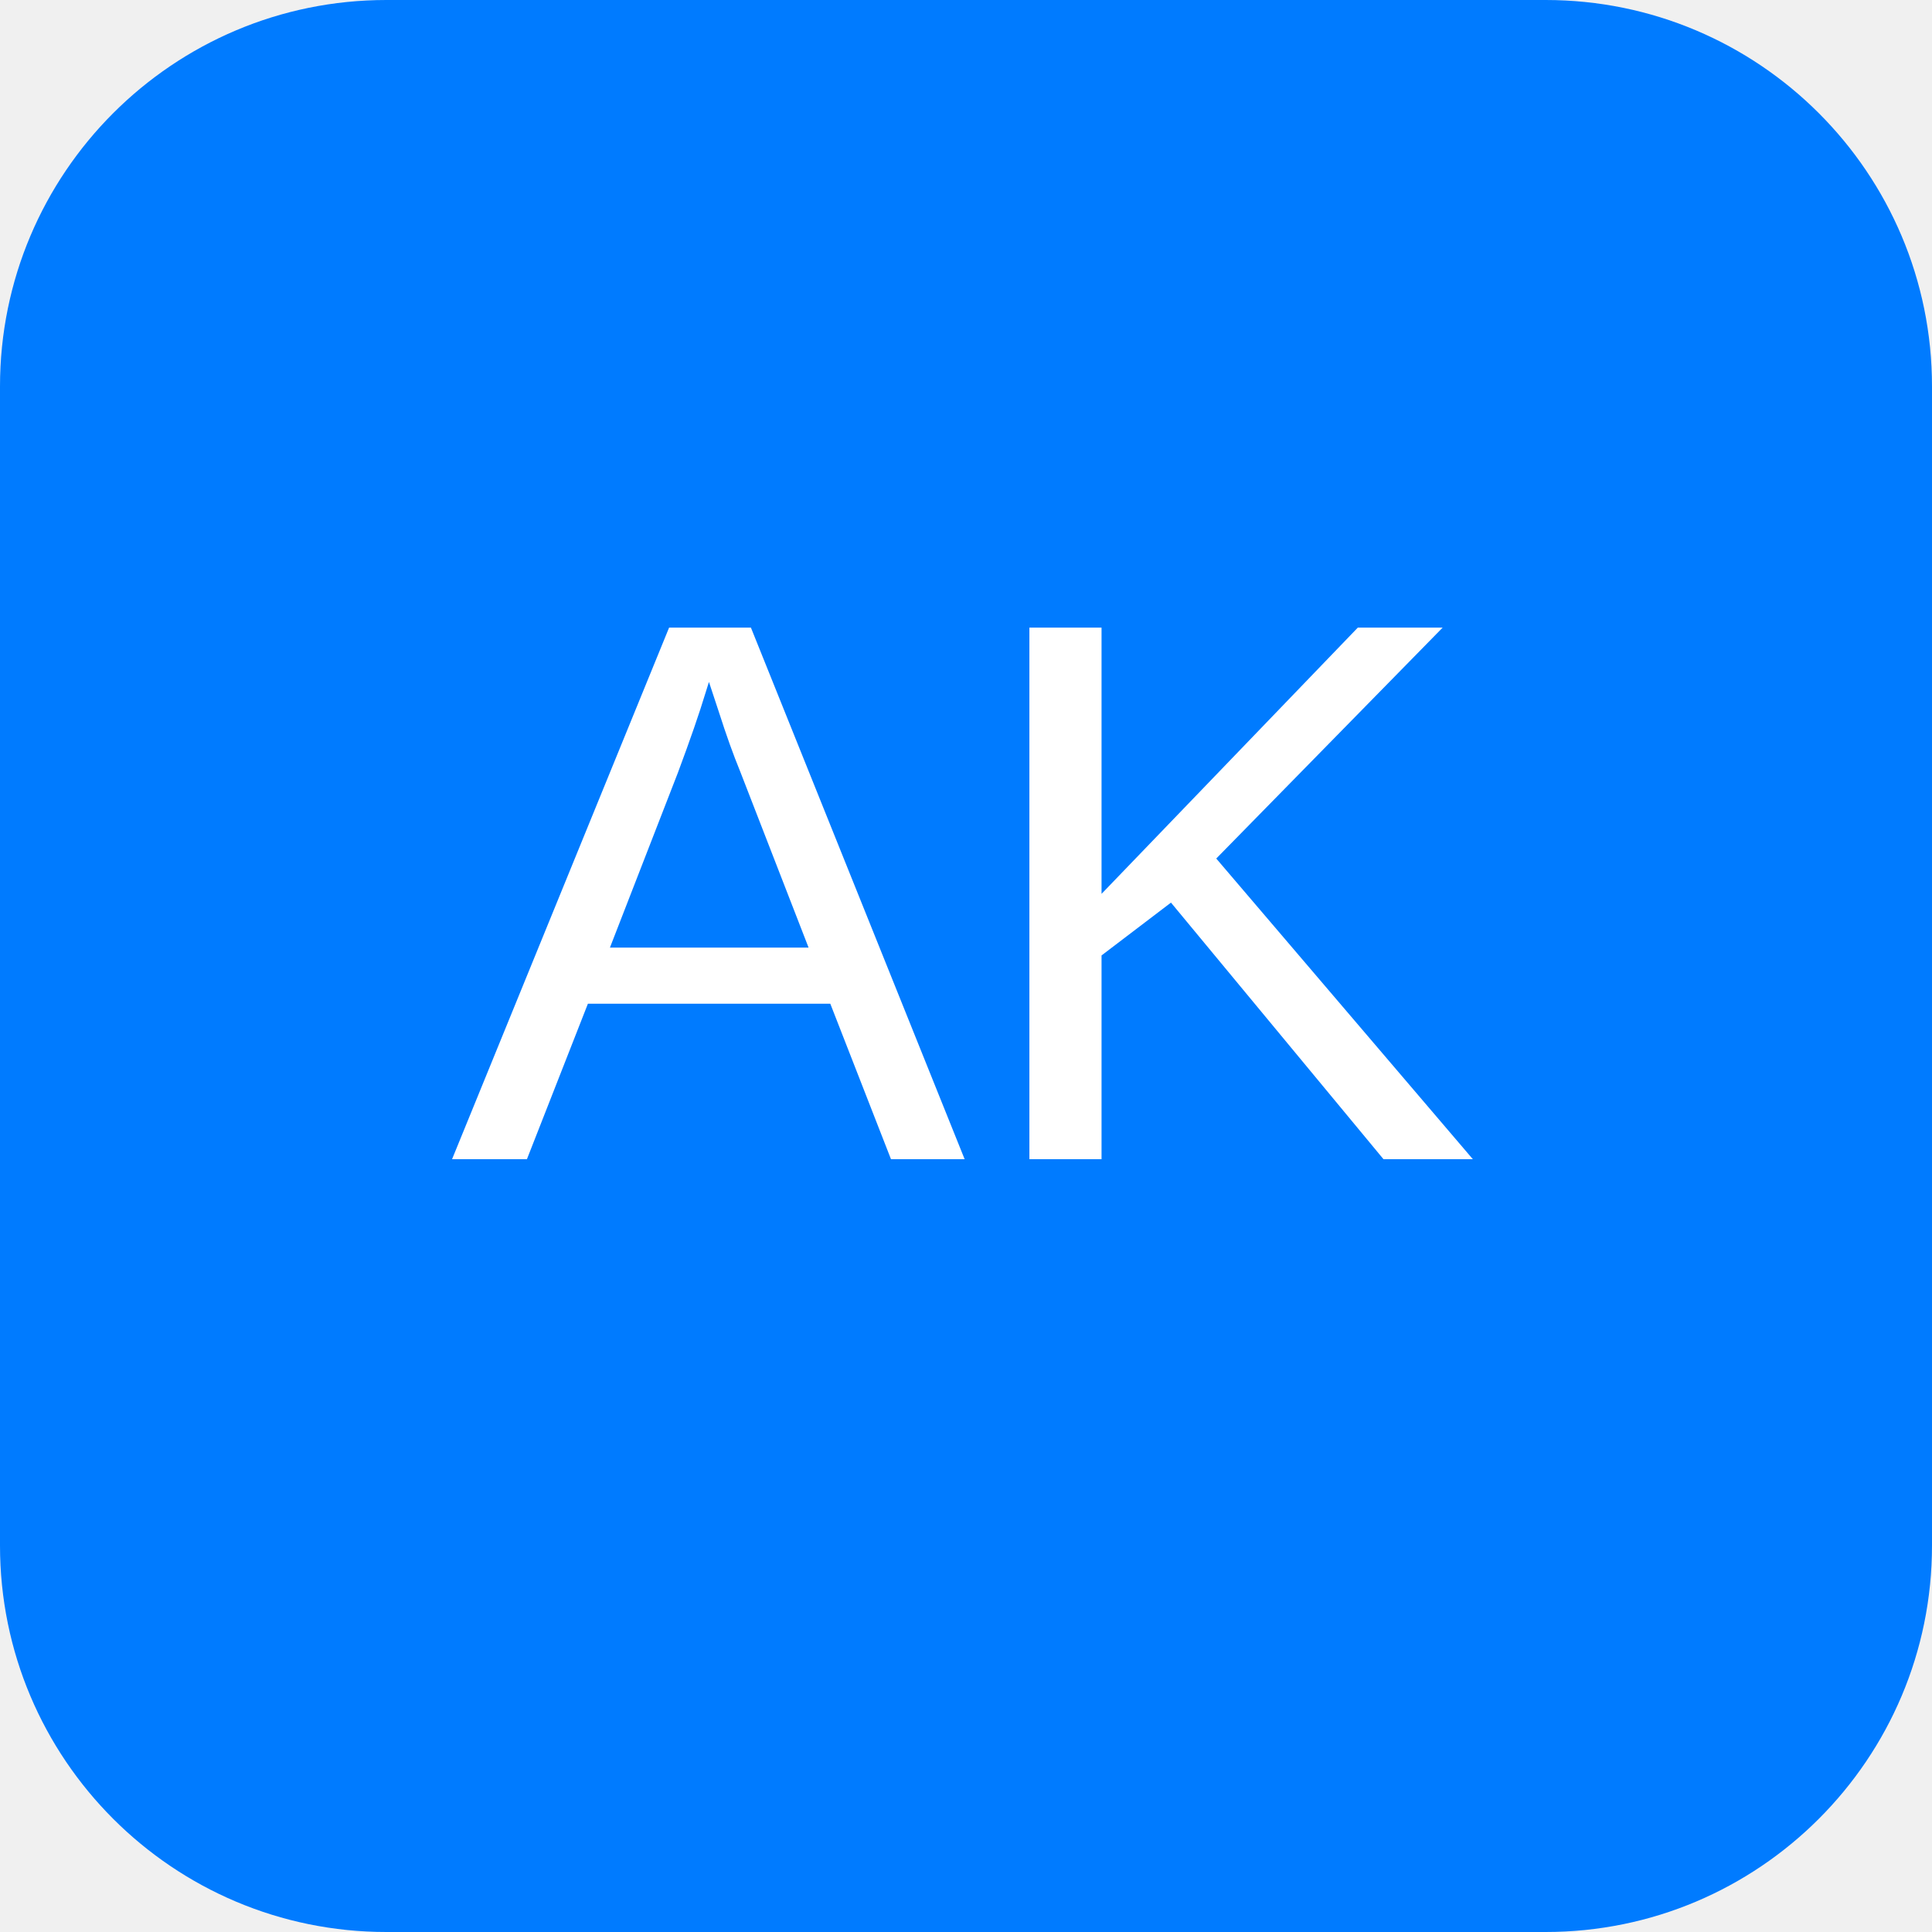
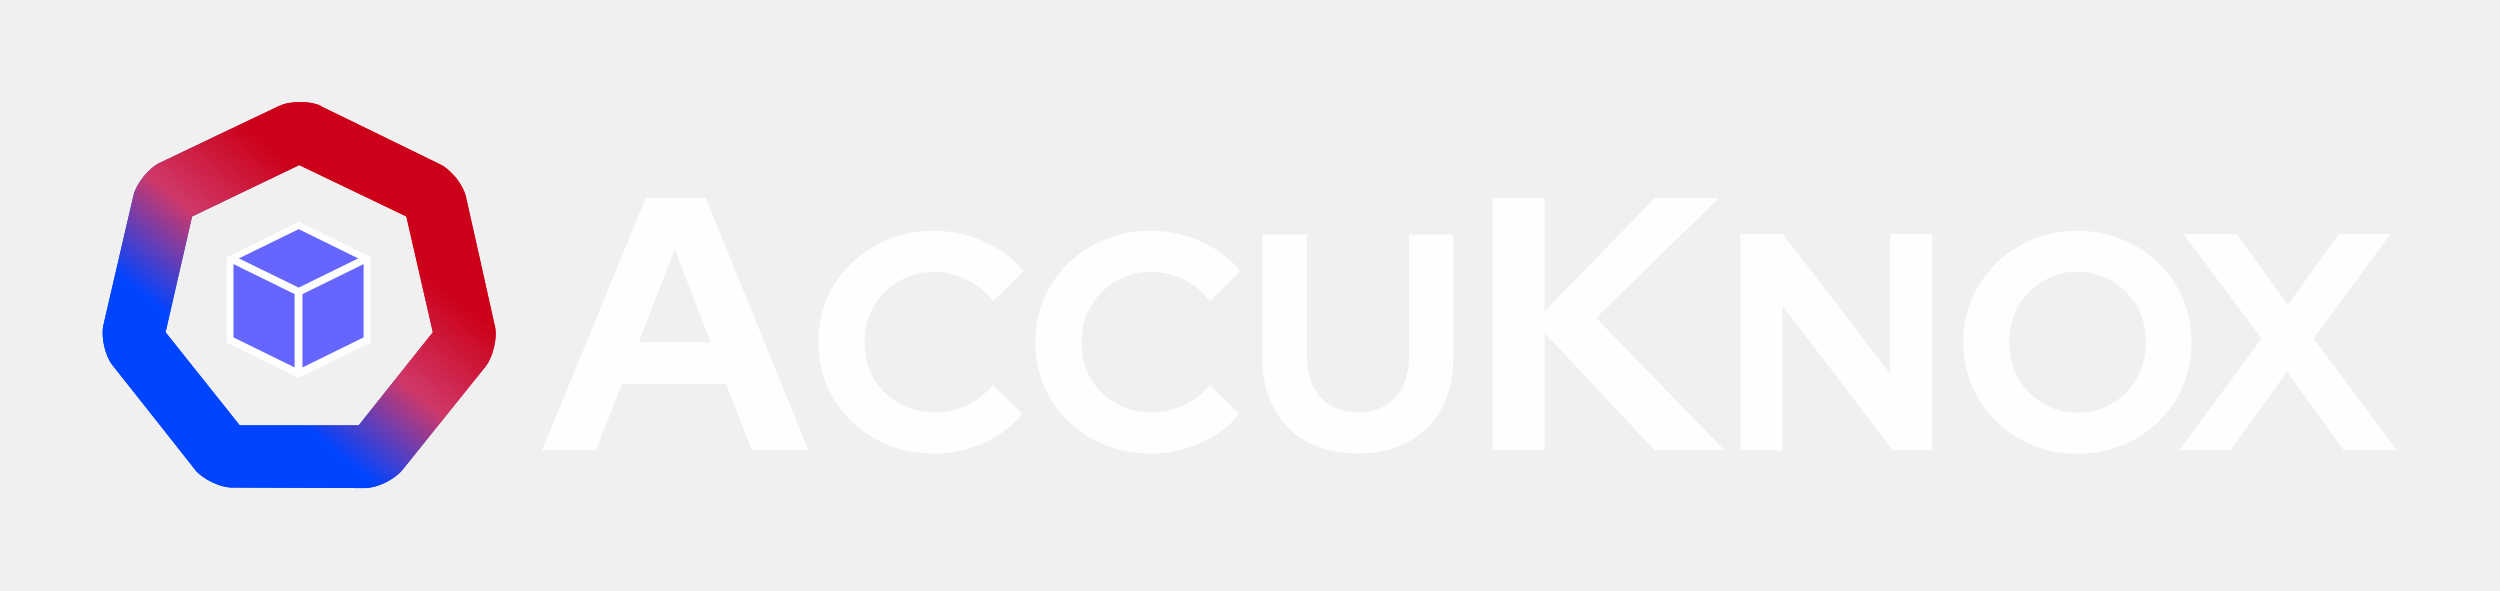
- <svg xmlns="http://www.w3.org/2000/svg" viewBox="0 0 100 100">
-   <rect width="100" height="100" rx="20" fill="#007bff" />
-   <text x="50" y="60" font-size="40" fill="white" text-anchor="middle" font-family="Arial, sans-serif">AK</text>
+ <svg xmlns="http://www.w3.org/2000/svg" xml:space="preserve" width="9.206in" height="2.175in" style="shape-rendering:geometricPrecision; text-rendering:geometricPrecision; image-rendering:optimizeQuality; fill-rule:evenodd; clip-rule:evenodd" viewBox="0 0 9.241 2.183">
+   <defs>
+     <style type="text/css">
+    
+     .fil0 {fill:none}
+     .fil4 {fill:#FEFEFE}
+     .fil1 {fill:#FEFEFE}
+     .fil5 {fill:#6666FF}
+     .fil2 {fill:url(#id0)}
+     .fil3 {fill:url(#id1)}
+    
+   </style>
+     <linearGradient id="id0" gradientUnits="userSpaceOnUse" x1="0.812" y1="1.304" x2="1.4" y2="0.879">
+       <stop offset="0" style="stop-color:#0044FF" />
+       <stop offset="1" style="stop-color:#E10019" />
+     </linearGradient>
+     <linearGradient id="id1" gradientUnits="userSpaceOnUse" x1="0.876" y1="1.374" x2="1.336" y2="0.809">
+       <stop offset="0" style="stop-color:#0044FF" />
+       <stop offset="0.49" style="stop-color:#CF3868" />
+       <stop offset="1" style="stop-color:#CC0018" />
+     </linearGradient>
+   </defs>
+   <g id="Layer_x0020_1">
+     <polygon class="fil0" points="-0,0 9.241,0 9.241,2.183 -0,2.183 " />
+     <g id="_495589616">
+       <path id="_492426176" class="fil1" d="M2.004 1.664l0.383 -0.932 0.222 0 0.379 0.932 -0.209 0 -0.095 -0.245 -0.385 0 -0.096 0.245 -0.201 0zm0.357 -0.399l0.266 0 -0.133 -0.344 -0.133 0.344zm1.089 0.411c-0.059,0 -0.115,-0.01 -0.167,-0.031 -0.052,-0.021 -0.097,-0.051 -0.136,-0.088 -0.038,-0.037 -0.068,-0.081 -0.09,-0.13 -0.021,-0.05 -0.032,-0.104 -0.032,-0.162 0,-0.059 0.011,-0.113 0.032,-0.162 0.022,-0.05 0.053,-0.094 0.091,-0.131 0.039,-0.037 0.084,-0.066 0.135,-0.087 0.052,-0.021 0.107,-0.032 0.167,-0.032 0.044,0 0.087,0.006 0.128,0.018 0.041,0.012 0.079,0.029 0.114,0.051 0.036,0.022 0.066,0.049 0.091,0.08l-0.112 0.111c-0.029,-0.036 -0.062,-0.063 -0.1,-0.081 -0.037,-0.018 -0.078,-0.027 -0.121,-0.027 -0.036,0 -0.069,0.007 -0.1,0.021 -0.031,0.013 -0.058,0.031 -0.081,0.055 -0.023,0.023 -0.041,0.05 -0.054,0.082 -0.013,0.031 -0.019,0.065 -0.019,0.103 0,0.037 0.006,0.071 0.019,0.103 0.013,0.031 0.031,0.059 0.055,0.082 0.024,0.023 0.051,0.041 0.082,0.054 0.032,0.013 0.067,0.019 0.104,0.019 0.042,0 0.081,-0.009 0.118,-0.026 0.037,-0.017 0.069,-0.043 0.097,-0.075l0.108 0.107c-0.025,0.03 -0.055,0.057 -0.09,0.079 -0.035,0.022 -0.073,0.039 -0.114,0.051 -0.04,0.011 -0.082,0.017 -0.124,0.017zm0.802 0c-0.059,0 -0.115,-0.01 -0.167,-0.031 -0.052,-0.021 -0.097,-0.051 -0.136,-0.088 -0.038,-0.037 -0.068,-0.081 -0.09,-0.13 -0.021,-0.05 -0.032,-0.104 -0.032,-0.162 0,-0.059 0.011,-0.113 0.032,-0.162 0.022,-0.05 0.052,-0.094 0.091,-0.131 0.039,-0.037 0.084,-0.066 0.135,-0.087 0.052,-0.021 0.107,-0.032 0.167,-0.032 0.044,0 0.087,0.006 0.128,0.018 0.041,0.012 0.079,0.029 0.114,0.051 0.036,0.022 0.066,0.049 0.091,0.08l-0.112 0.111c-0.029,-0.036 -0.062,-0.063 -0.1,-0.081 -0.037,-0.018 -0.078,-0.027 -0.121,-0.027 -0.036,0 -0.069,0.007 -0.1,0.021 -0.031,0.013 -0.058,0.031 -0.081,0.055 -0.023,0.023 -0.041,0.05 -0.054,0.082 -0.013,0.031 -0.019,0.065 -0.019,0.103 0,0.037 0.006,0.071 0.019,0.103 0.013,0.031 0.031,0.059 0.055,0.082 0.024,0.023 0.051,0.041 0.082,0.054 0.032,0.013 0.067,0.019 0.104,0.019 0.042,0 0.081,-0.009 0.118,-0.026 0.037,-0.017 0.069,-0.043 0.097,-0.075l0.108 0.107c-0.025,0.03 -0.055,0.057 -0.09,0.079 -0.035,0.022 -0.073,0.039 -0.114,0.051 -0.04,0.011 -0.082,0.017 -0.124,0.017zm0.767 0c-0.072,0 -0.135,-0.014 -0.188,-0.043 -0.053,-0.029 -0.093,-0.07 -0.122,-0.123 -0.029,-0.054 -0.043,-0.117 -0.043,-0.189l0 -0.454 0.165 0 0 0.454c0,0.041 0.008,0.077 0.023,0.108 0.016,0.03 0.038,0.054 0.066,0.071 0.029,0.016 0.062,0.024 0.1,0.024 0.038,0 0.071,-0.008 0.099,-0.024 0.028,-0.017 0.05,-0.04 0.065,-0.071 0.016,-0.031 0.024,-0.067 0.024,-0.108l0 -0.454 0.164 0 0 0.454c0,0.072 -0.014,0.134 -0.043,0.188 -0.029,0.053 -0.07,0.095 -0.123,0.124 -0.052,0.029 -0.115,0.043 -0.187,0.043z" />
+       <path id="_492426200" class="fil1" d="M5.517 1.664l0 -0.932 0.193 0 0 0.417 0.407 -0.417 0.236 0 -0.453 0.443 0.474 0.489 -0.258 0 -0.406 -0.433 0 0.433 -0.193 0zm0.916 0l0 -0.799 0.157 0 0.397 0.516 0 -0.516 0.155 0 0 0.799 -0.146 0 -0.407 -0.534 0 0.534 -0.156 0zm1.246 0.013c-0.059,0 -0.115,-0.01 -0.165,-0.031 -0.051,-0.021 -0.096,-0.051 -0.135,-0.088 -0.038,-0.038 -0.068,-0.082 -0.09,-0.131 -0.021,-0.05 -0.032,-0.104 -0.032,-0.162 0,-0.058 0.011,-0.111 0.032,-0.161 0.022,-0.05 0.052,-0.094 0.09,-0.131 0.039,-0.038 0.084,-0.067 0.135,-0.088 0.051,-0.021 0.106,-0.032 0.165,-0.032 0.059,0 0.115,0.011 0.165,0.032 0.052,0.021 0.097,0.05 0.135,0.088 0.039,0.037 0.069,0.081 0.09,0.131 0.021,0.049 0.032,0.103 0.032,0.161 0,0.058 -0.011,0.112 -0.032,0.162 -0.021,0.049 -0.051,0.093 -0.09,0.131 -0.038,0.037 -0.083,0.067 -0.135,0.088 -0.051,0.021 -0.106,0.031 -0.165,0.031zm0 -0.152c0.037,0 0.07,-0.006 0.1,-0.019 0.03,-0.014 0.057,-0.032 0.08,-0.055 0.023,-0.024 0.041,-0.051 0.054,-0.083 0.013,-0.032 0.019,-0.066 0.019,-0.103 0,-0.037 -0.006,-0.072 -0.019,-0.103 -0.013,-0.032 -0.031,-0.059 -0.054,-0.082 -0.023,-0.024 -0.049,-0.042 -0.08,-0.055 -0.03,-0.014 -0.064,-0.021 -0.1,-0.021 -0.036,0 -0.069,0.007 -0.099,0.021 -0.03,0.013 -0.057,0.031 -0.08,0.055 -0.023,0.023 -0.041,0.05 -0.054,0.082 -0.013,0.031 -0.019,0.065 -0.019,0.102 0,0.037 0.006,0.072 0.019,0.104 0.013,0.032 0.031,0.06 0.054,0.083 0.023,0.023 0.049,0.041 0.08,0.055 0.03,0.013 0.064,0.019 0.099,0.019zm0.376 0.139l0.305 -0.413 -0.289 -0.386 0.197 0 0.189 0.262 0.188 -0.262 0.191 0 -0.284 0.386 0.308 0.413 -0.197 0 -0.209 -0.29 -0.209 0.29 -0.191 0z" />
+       <path id="_492425960" class="fil2" d="M1.187 0.393l0.22 0.107 0.223 0.109c0.018,0.009 0.038,0.027 0.057,0.05 0.017,0.022 0.029,0.045 0.034,0.063l0.055 0.245 0.054 0.242c0.004,0.019 0.003,0.046 -0.004,0.075 -0.007,0.029 -0.018,0.053 -0.03,0.069l-0.156 0.194 -0.155 0.193c-0.013,0.015 -0.035,0.031 -0.061,0.044 -0.027,0.013 -0.054,0.02 -0.074,0.02l-0.247 -0.001 -0.251 -0.001c-0.02,-0.001 -0.045,-0.008 -0.071,-0.021 -0.026,-0.013 -0.048,-0.029 -0.06,-0.045l-0.153 -0.194 -0.152 -0.192 -1.18555e-005 -4.34703e-005c-0.013,-0.016 -0.024,-0.041 -0.031,-0.071 -0.006,-0.027 -0.007,-0.053 -0.004,-0.072l0.057 -0.246 0.056 -0.241c0.005,-0.02 0.018,-0.044 0.037,-0.068 0.018,-0.022 0.038,-0.039 0.055,-0.048l0.226 -0.108 0.221 -0.105 0.001 7.90368e-006c0.018,-0.009 0.046,-0.014 0.077,-0.014 0.031,0 0.058,0.006 0.077,0.015l0.001 3.95184e-006zm-0.081 0.217l0.198 0.095 0.198 0.095 0.049 0.214 0.049 0.214 -0.137 0.172 -0.137 0.172 -0.22 0 -0.22 0 -0.137 -0.172 -0.137 -0.172 0.049 -0.214 0.049 -0.214 0.198 -0.095 0.198 -0.095z" />
+       <path id="_492425384" class="fil3" d="M1.187 0.393l0.22 0.107 0.223 0.109c0.018,0.009 0.038,0.027 0.057,0.05 0.017,0.022 0.029,0.045 0.034,0.063l0.055 0.245 0.054 0.242c0.004,0.019 0.003,0.046 -0.004,0.075 -0.007,0.029 -0.018,0.053 -0.03,0.069l-0.156 0.194 -0.155 0.193c-0.013,0.015 -0.035,0.031 -0.061,0.044 -0.027,0.013 -0.054,0.02 -0.074,0.02l-0.247 -0.001 -0.251 -0.001c-0.02,-0.001 -0.045,-0.008 -0.071,-0.021 -0.026,-0.013 -0.048,-0.029 -0.06,-0.045l-0.153 -0.194 -0.152 -0.192 -1.18555e-005 -4.34703e-005c-0.013,-0.016 -0.024,-0.041 -0.031,-0.071 -0.006,-0.027 -0.007,-0.053 -0.004,-0.072l0.057 -0.246 0.056 -0.241c0.005,-0.02 0.018,-0.044 0.037,-0.068 0.018,-0.022 0.038,-0.039 0.055,-0.048l0.226 -0.108 0.221 -0.105 0.001 7.90368e-006c0.018,-0.009 0.046,-0.014 0.077,-0.014 0.031,0 0.058,0.006 0.077,0.015l0.001 3.95184e-006zm-0.081 0.217l0.198 0.095 0.198 0.095 0.049 0.214 0.049 0.214 -0.137 0.172 -0.137 0.172 -0.22 0 -0.22 0 -0.137 -0.172 -0.137 -0.172 0.049 -0.214 0.049 -0.214 0.198 -0.095 0.198 -0.095z" />
+       <polygon id="_492425888" class="fil4" points="0.838,1.266 0.838,1.266 0.838,1.266 0.838,0.951 0.838,0.951 0.838,0.951 1.104,0.819 1.104,0.819 1.104,0.819 1.104,0.819 1.104,0.819 1.37,0.951 1.37,0.951 1.37,0.951 1.37,1.266 1.37,1.266 1.37,1.266 1.104,1.397 1.104,1.397 1.104,1.397 1.104,1.397 1.104,1.397 " />
+       <polygon id="_495590456" class="fil5" points="1.324,0.955 1.104,1.063 1.104,1.063 1.104,1.063 1.104,1.063 1.104,1.063 0.883,0.955 1.104,0.847 1.104,0.847 1.104,0.847 1.104,0.847 1.104,0.847 " />
+       <polygon id="_495590552" class="fil5" points="0.863,0.976 1.089,1.087 1.089,1.358 0.863,1.247 " />
+       <polygon id="_495589904" class="fil5" points="1.344,0.976 1.118,1.087 1.118,1.358 1.344,1.247 " />
+     </g>
+   </g>
</svg>
